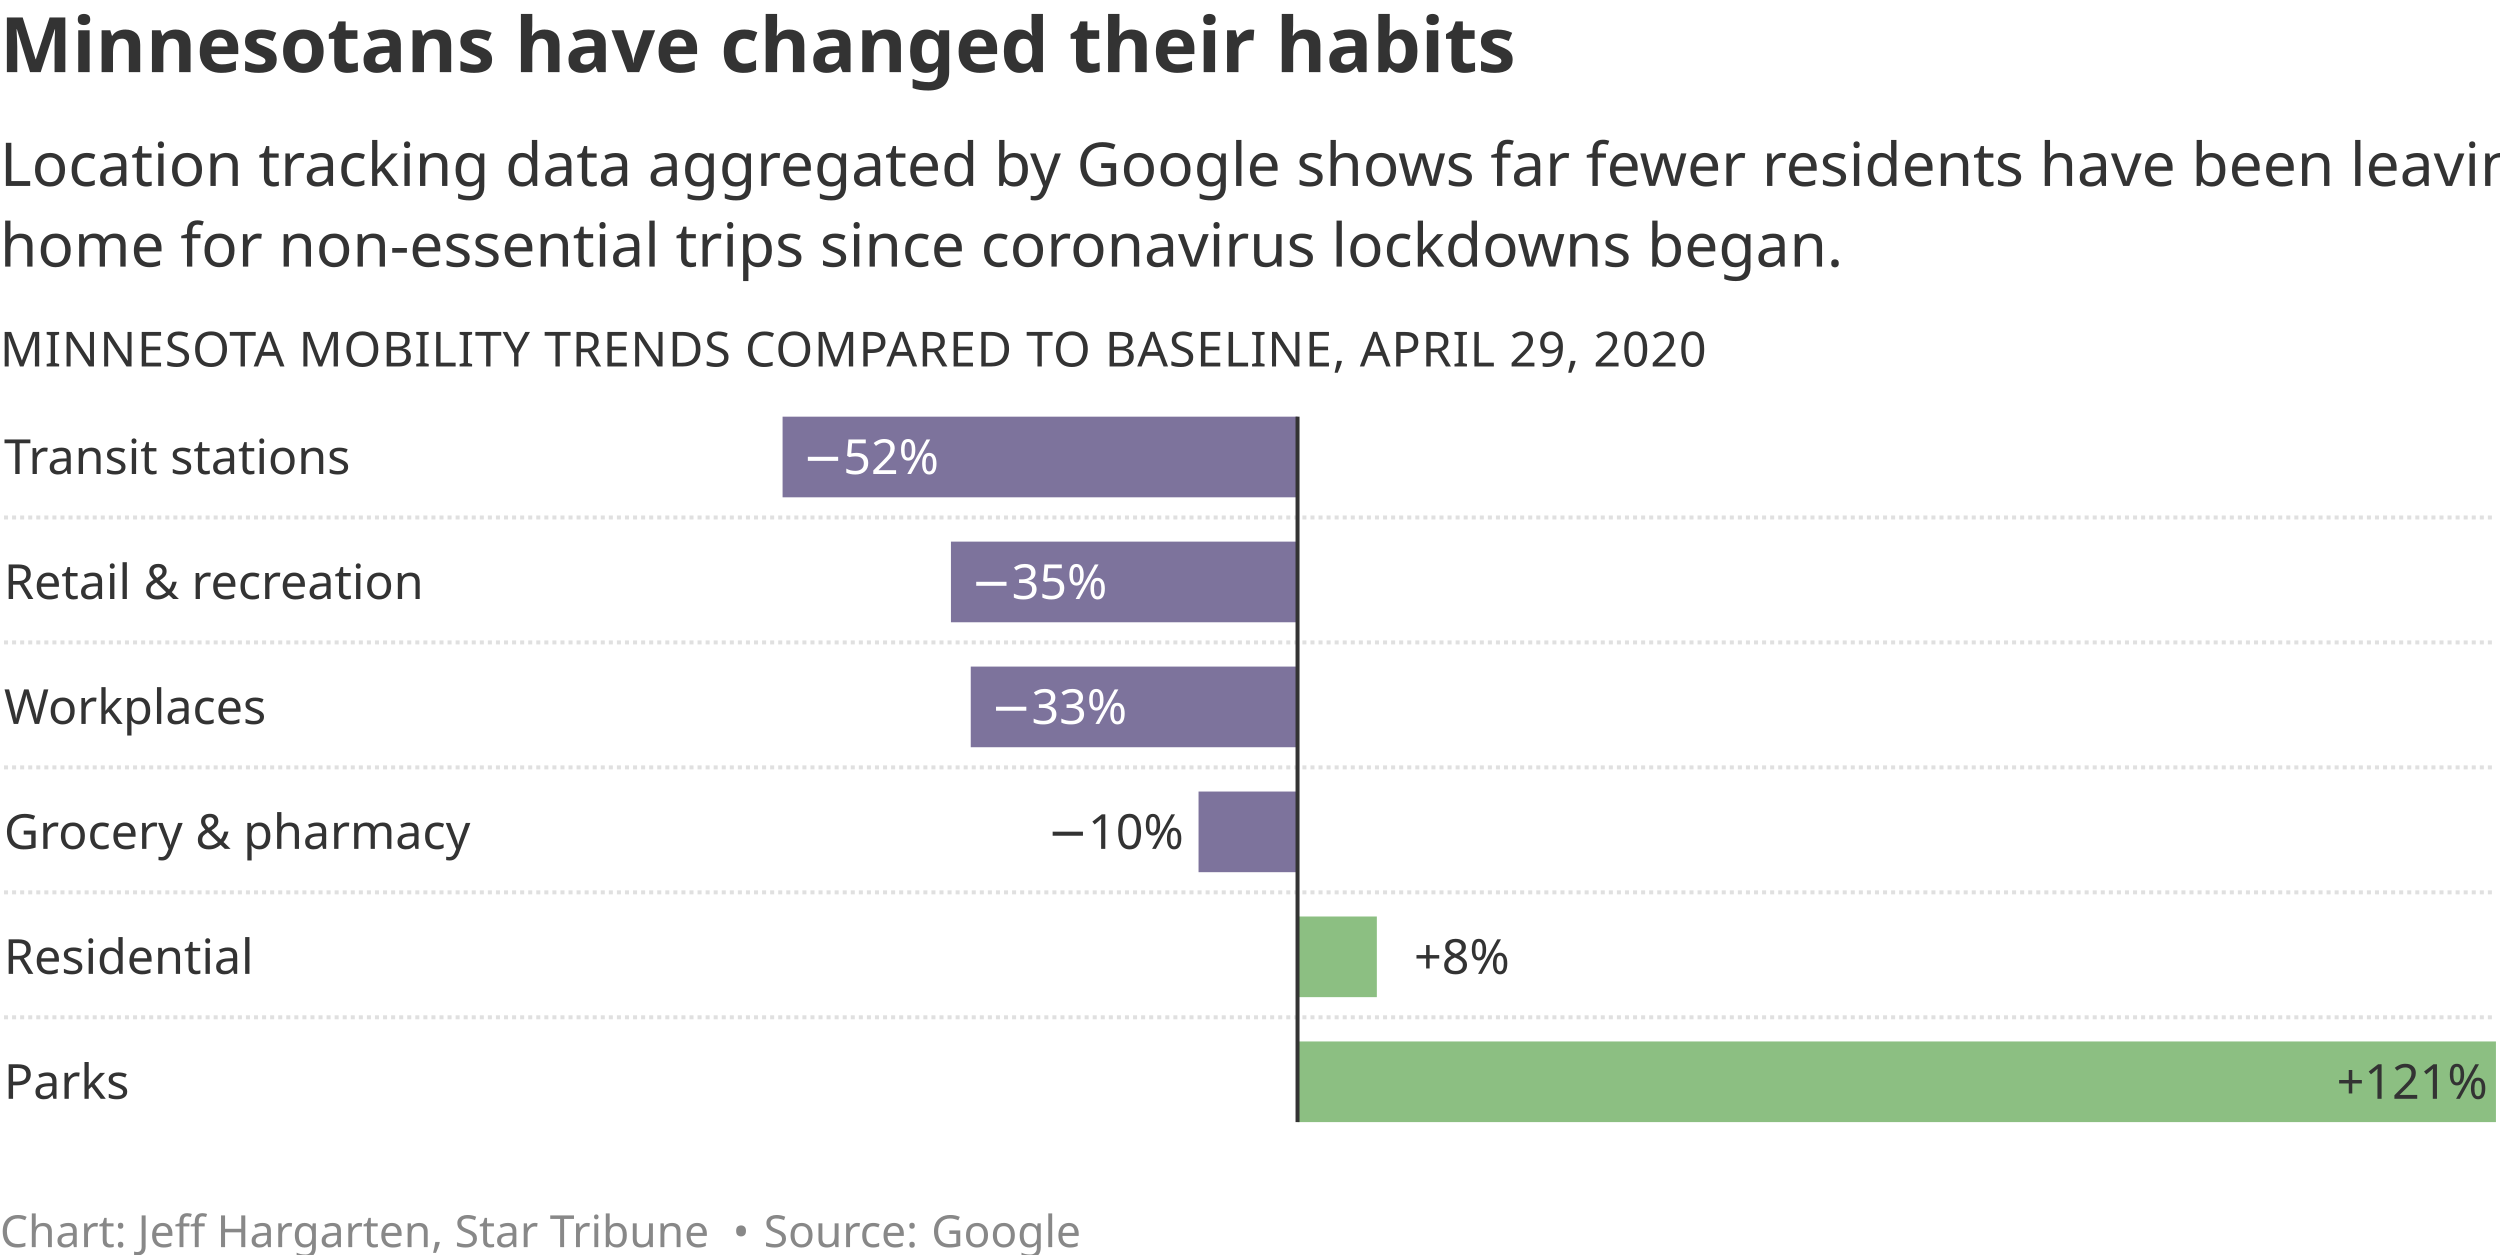
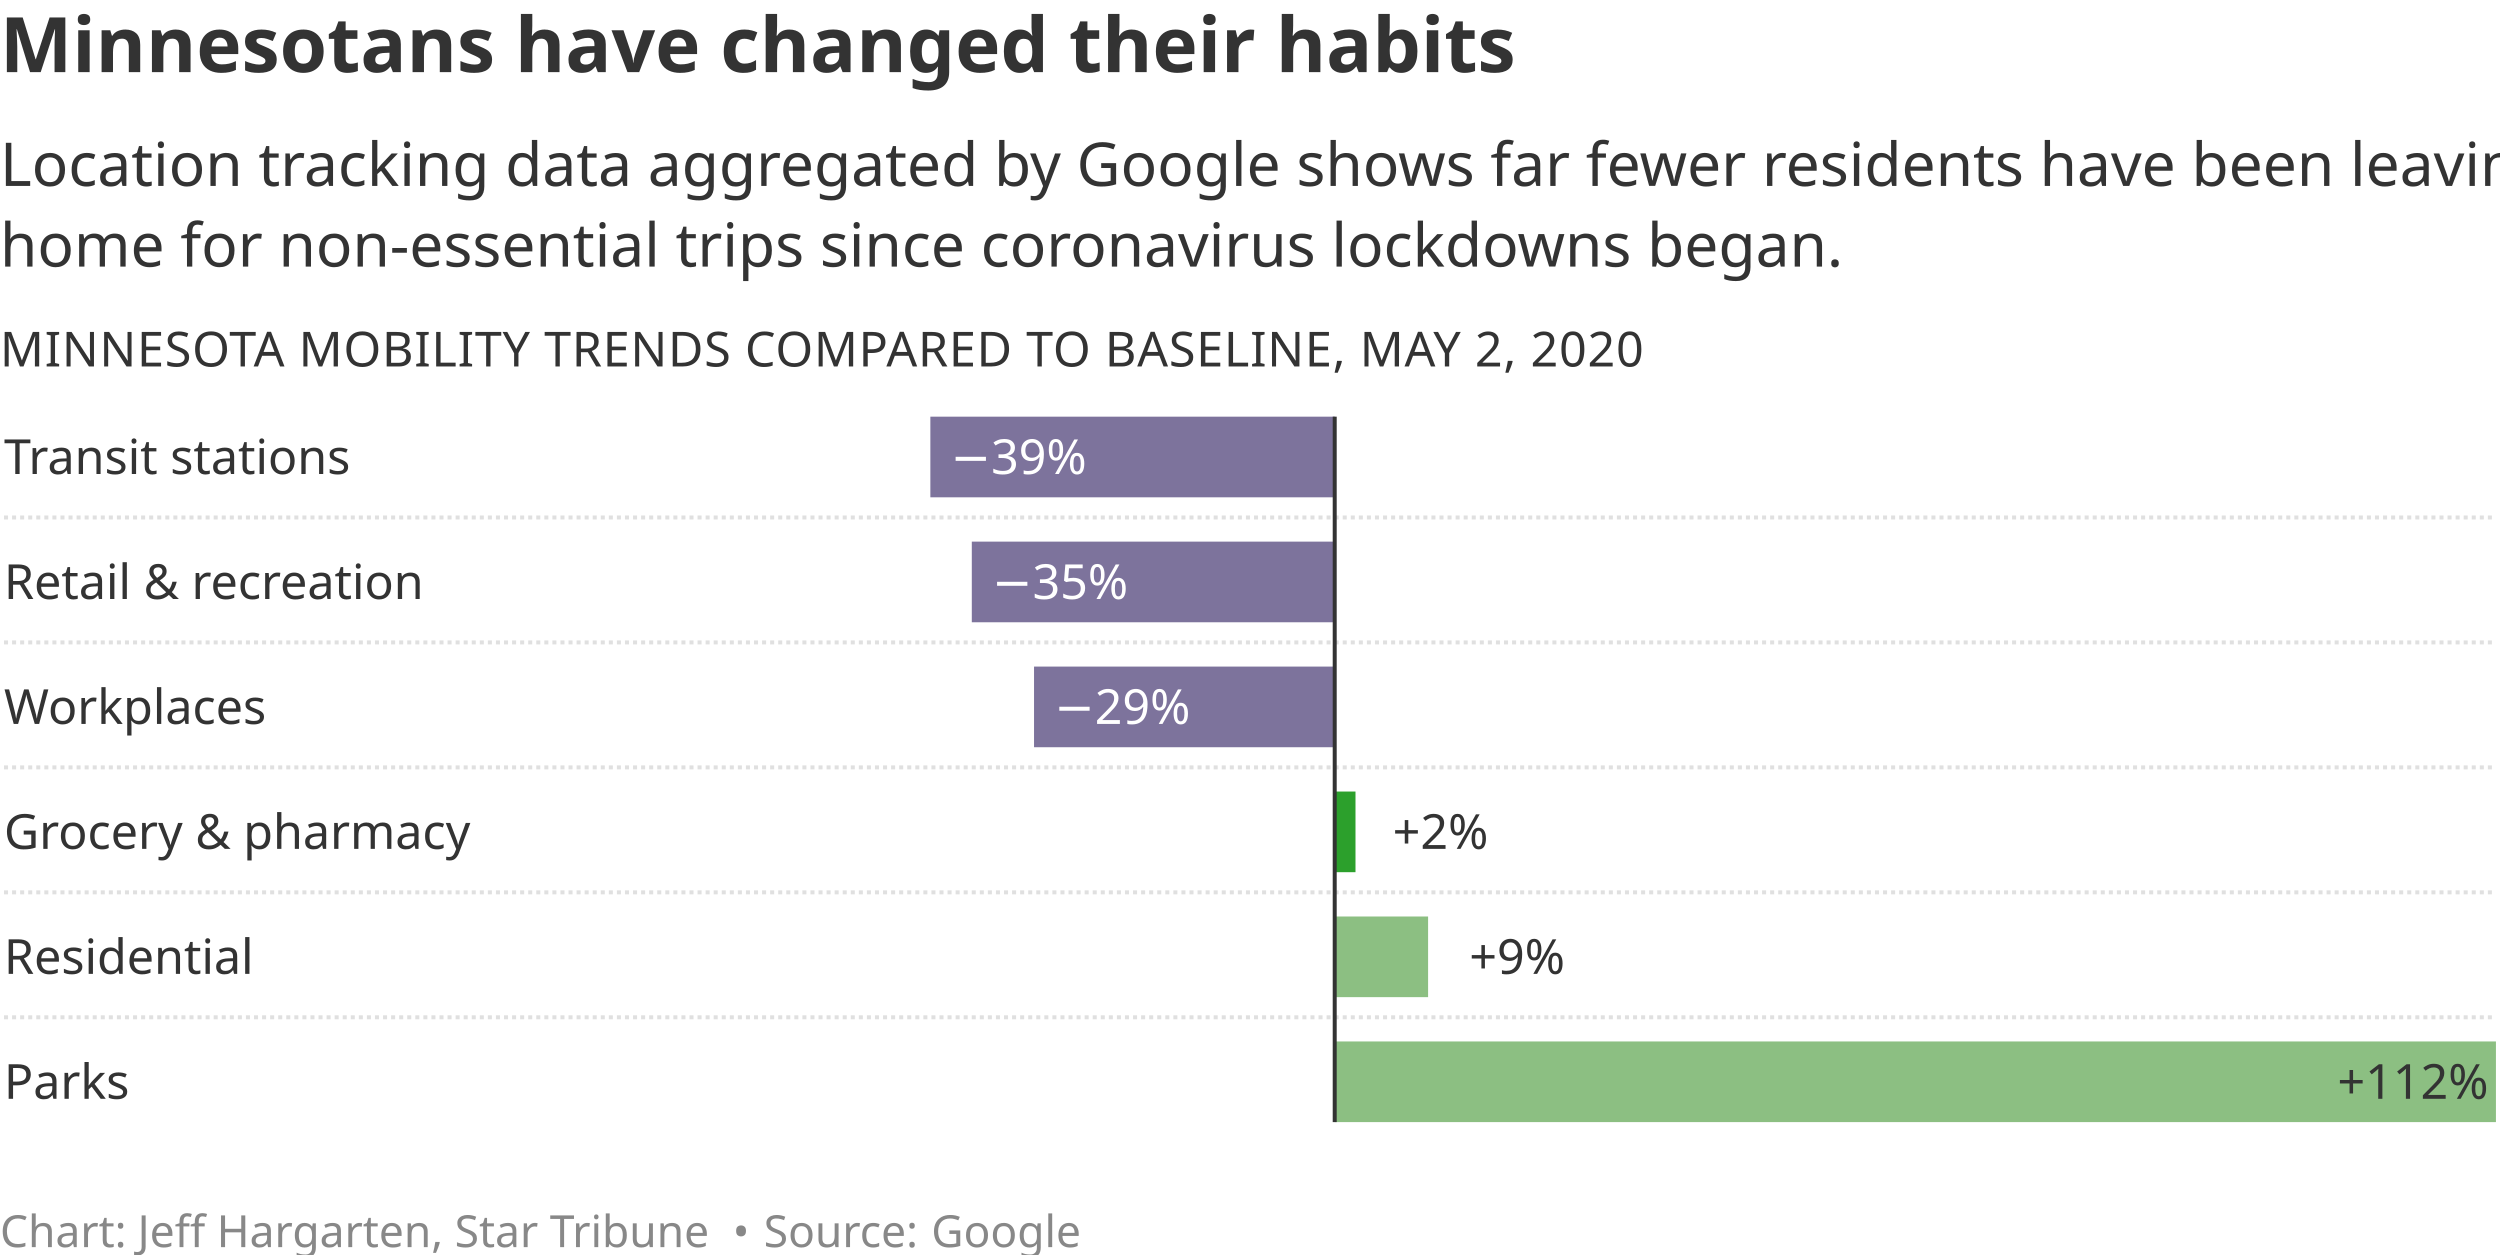
<svg xmlns="http://www.w3.org/2000/svg" id="exportSvg" width="620" height="311">
  <defs />
  <g>
    <g id="header-svg">
      <text transform="translate(0, -1.111111)" fill="rgb(51,51,51)" style="font-family: BentonSans; font-weight: 700; font-size: 19px;">
        <tspan x="0" dy="19">Minnesotans have changed their habits</tspan>
      </text>
      <g id="text-svg">
        <text transform="translate(0, 31.11111)" fill="rgb(51,51,51)" style="font-family: BentonSans; font-weight: 400; font-size: 15px;">
          <tspan x="0" dy="15">Location tracking data aggregated by Google shows far fewer residents have been leaving </tspan>
        </text>
        <text transform="translate(0, 51.11111)" fill="rgb(51,51,51)" style="font-family: BentonSans; font-weight: 400; font-size: 15px;">
          <tspan x="0" dy="15">home for non-essential trips since coronavirus lockdowns began.</tspan>
        </text>
      </g>
      <text transform="translate(0, 78.88889)" fill="rgb(51,51,51)" style="font-family: BentonSans; font-weight: 400; font-size: 12px; letter-spacing: 0.2px;">
-         <tspan x="0" dy="12">MINNESOTA MOBILITY TRENDS COMPARED TO BASELINE, APRIL 29, 2020</tspan>
+         <tspan x="0" dy="12">MINNESOTA MOBILITY TRENDS COMPARED TO BASELINE, MAY 2, 2020</tspan>
      </text>
    </g>
    <g id="chart-svg">
      <text transform="translate(0.9895834, 105.5556)" fill="rgb(51,51,51)" style="font-family: BentonSans; font-weight: 400; font-size: 12px;">
        <tspan x="0" dy="12">Transit stations</tspan>
      </text>
-       <rect width="127.726" height="20" transform="translate(194.0799, 103.3333)" fill="rgb(125,115,156)" style="fill: rgb(125, 115, 156);" />
-       <text transform="translate(199.0799, 105.5556)" fill="rgb(255,255,255)" style="font-family: BentonSans; font-weight: 400; font-size: 12px;">
-         <tspan x="0" dy="12">−52%</tspan>
+       <rect width="100.295" height="20" transform="translate(230.7292, 103.3333)" fill="rgb(125,115,156)" style="fill: rgb(125, 115, 156);" />
+       <text transform="translate(235.7292, 105.5556)" fill="rgb(255,255,255)" style="font-family: BentonSans; font-weight: 400; font-size: 12px;">
+         <tspan x="0" dy="12">−39%</tspan>
      </text>
      <line x1="0.99" x2="618.99" y1="128.333" y2="128.333" style="stroke: rgb(224, 224, 224); stroke-width: 0.99; stroke-dasharray: 1, 1;" />
      <text transform="translate(0.9895834, 136.5452)" fill="rgb(51,51,51)" style="font-family: BentonSans; font-weight: 400; font-size: 12px;">
        <tspan x="0" dy="12">Retail &amp; recreation</tspan>
      </text>
-       <rect width="85.972" height="20" transform="translate(235.8333, 134.3229)" fill="rgb(125,115,156)" style="fill: rgb(125, 115, 156);" />
-       <text transform="translate(240.8333, 136.5452)" fill="rgb(255,255,255)" style="font-family: BentonSans; font-weight: 400; font-size: 12px;">
+       <rect width="90.017" height="20" transform="translate(241.007, 134.3229)" fill="rgb(125,115,156)" style="fill: rgb(125, 115, 156);" />
+       <text transform="translate(246.007, 136.5452)" fill="rgb(255,255,255)" style="font-family: BentonSans; font-weight: 400; font-size: 12px;">
        <tspan x="0" dy="12">−35%</tspan>
      </text>
      <line x1="0.99" x2="618.99" y1="159.323" y2="159.323" style="stroke: rgb(224, 224, 224); stroke-width: 0.99; stroke-dasharray: 1, 1;" />
      <text transform="translate(0.9895834, 167.5347)" fill="rgb(51,51,51)" style="font-family: BentonSans; font-weight: 400; font-size: 12px;">
        <tspan x="0" dy="12">Workplaces</tspan>
      </text>
-       <rect width="81.059" height="20" transform="translate(240.7465, 165.3125)" fill="rgb(125,115,156)" style="fill: rgb(125, 115, 156);" />
-       <text transform="translate(245.7465, 167.5347)" fill="rgb(255,255,255)" style="font-family: BentonSans; font-weight: 400; font-size: 12px;">
-         <tspan x="0" dy="12">−33%</tspan>
+       <rect width="74.583" height="20" transform="translate(256.441, 165.3125)" fill="rgb(125,115,156)" style="fill: rgb(125, 115, 156);" />
+       <text transform="translate(261.441, 167.5347)" fill="rgb(255,255,255)" style="font-family: BentonSans; font-weight: 400; font-size: 12px;">
+         <tspan x="0" dy="12">−29%</tspan>
      </text>
      <line x1="0.99" x2="618.99" y1="190.313" y2="190.313" style="stroke: rgb(224, 224, 224); stroke-width: 0.99; stroke-dasharray: 1, 1;" />
      <text transform="translate(0.9895834, 198.5243)" fill="rgb(51,51,51)" style="font-family: BentonSans; font-weight: 400; font-size: 12px;">
        <tspan x="0" dy="12">Grocery &amp; pharmacy</tspan>
      </text>
-       <rect width="24.566" height="20" transform="translate(297.2396, 196.3021)" fill="rgb(125,115,156)" style="fill: rgb(125, 115, 156);" />
-       <text transform="translate(259.7917, 198.5243)" fill="rgb(51,51,51)" style="font-family: BentonSans; font-weight: 400; font-size: 12px;">
-         <tspan x="0" dy="12">−10%</tspan>
+       <rect width="5.156" height="20" transform="translate(331.007, 196.3021)" fill="rgb(44,160,44)" style="fill: rgb(44, 160, 44);" />
+       <text transform="translate(331.1632, 198.5243)" fill="rgb(51,51,51)" style="font-family: BentonSans; font-weight: 400; font-size: 12px;">
+         <tspan x="14.234" dy="12">+2%</tspan>
      </text>
      <line x1="0.99" x2="618.99" y1="221.302" y2="221.302" style="stroke: rgb(224, 224, 224); stroke-width: 0.99; stroke-dasharray: 1, 1;" />
      <text transform="translate(0.9895834, 229.5139)" fill="rgb(51,51,51)" style="font-family: BentonSans; font-weight: 400; font-size: 12px;">
        <tspan x="0" dy="12">Residential</tspan>
      </text>
-       <rect width="19.67" height="20" transform="translate(321.7882, 227.2917)" fill="rgb(140,191,130)" style="fill: rgb(140, 191, 130);" />
-       <text transform="translate(336.4583, 229.5139)" fill="rgb(51,51,51)" style="font-family: BentonSans; font-weight: 400; font-size: 12px;">
-         <tspan x="14.234" dy="12">+8%</tspan>
+       <rect width="23.16" height="20" transform="translate(331.007, 227.2917)" fill="rgb(140,191,130)" style="fill: rgb(140, 191, 130);" />
+       <text transform="translate(349.1667, 229.5139)" fill="rgb(51,51,51)" style="font-family: BentonSans; font-weight: 400; font-size: 12px;">
+         <tspan x="15.234" dy="12">+9%</tspan>
      </text>
      <line x1="0.99" x2="618.99" y1="252.292" y2="252.292" style="stroke: rgb(224, 224, 224); stroke-width: 0.99; stroke-dasharray: 1, 1;" />
      <text transform="translate(0.9895834, 260.5035)" fill="rgb(51,51,51)" style="font-family: BentonSans; font-weight: 400; font-size: 12px;">
        <tspan x="0" dy="12">Parks</tspan>
      </text>
-       <rect width="297.205" height="20" transform="translate(321.7882, 258.2812)" fill="rgb(140,191,130)" style="fill: rgb(140, 191, 130);" />
-       <text transform="translate(567.257, 260.5035)" fill="rgb(51,51,51)" style="font-family: BentonSans; font-weight: 400; font-size: 12px;">
-         <tspan x="12.25" dy="12">+121%</tspan>
+       <rect width="287.986" height="20" transform="translate(331.007, 258.2812)" fill="rgb(140,191,130)" style="fill: rgb(140, 191, 130);" />
+       <text transform="translate(567.0139, 260.5035)" fill="rgb(51,51,51)" style="font-family: BentonSans; font-weight: 400; font-size: 12px;">
+         <tspan x="12.688" dy="12">+112%</tspan>
      </text>
-       <rect width="0.99" height="174.948" transform="translate(321.7882, 103.3333)" fill="none" />
-       <line x1="321.788" x2="321.788" y1="103.333" y2="278.281" transform="" style="stroke-width: 0.99; stroke: rgb(51, 51, 51); fill: none;" />
+       <rect width="0.99" height="174.948" transform="translate(331.007, 103.3333)" fill="none" />
+       <line x1="331.007" x2="331.007" y1="103.333" y2="278.281" transform="" style="stroke-width: 0.99; stroke: rgb(51, 51, 51); fill: none;" />
    </g>
    <g id="above-footer-svg" />
    <g id="footer-svg">
      <g id="footer-inner-svg">
        <g id="footer-main-svg">
          <g id="text-svg">
            <text transform="translate(0, 298.2812)" fill="rgb(136,136,136)" style="font-family: BentonSans; font-weight: 400; font-size: 11px;">
              <tspan x="0" dy="11">Chart:</tspan>
            </text>
            <text transform="translate(34.11459, 298.2812)" fill="rgb(136,136,136)" style="font-family: BentonSans; font-weight: 400; font-size: 11px;">
              <tspan x="0" dy="11">Jeff Hargarten, Star Tribune</tspan>
            </text>
          </g>
          <text transform="translate(181.7188, 298.2812)" fill="rgb(136,136,136)" style="font-family: BentonSans; font-weight: 400; font-size: 11px;">
            <tspan x="0" dy="11">•</tspan>
          </text>
          <g id="text-svg">
            <text transform="translate(189.4097, 298.2812)" fill="rgb(136,136,136)" style="font-family: BentonSans; font-weight: 400; font-size: 11px;">
              <tspan x="0" dy="11">Source:</tspan>
            </text>
            <text transform="translate(230.9549, 298.2812)" fill="rgb(136,136,136)" style="font-family: BentonSans; font-weight: 400; font-size: 11px;">
              <tspan x="0" dy="11">Google</tspan>
            </text>
          </g>
        </g>
      </g>
    </g>
    <g id="below-footer-svg" />
    <g id="afterBody-svg" />
  </g>
</svg>
